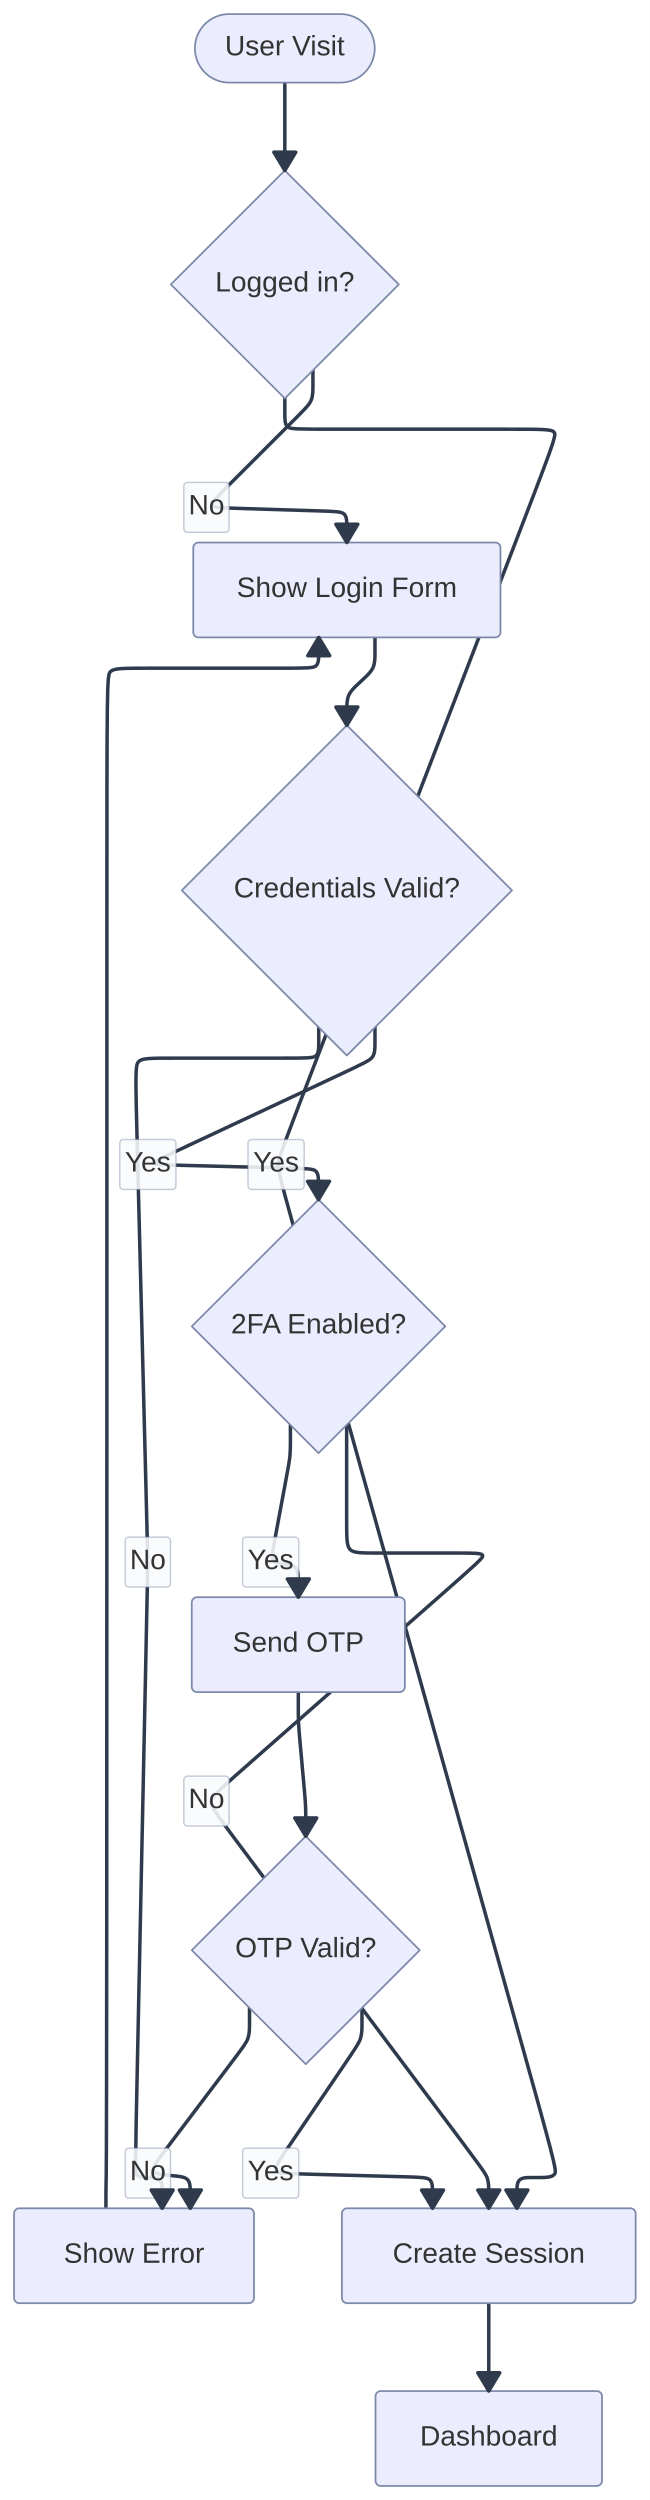
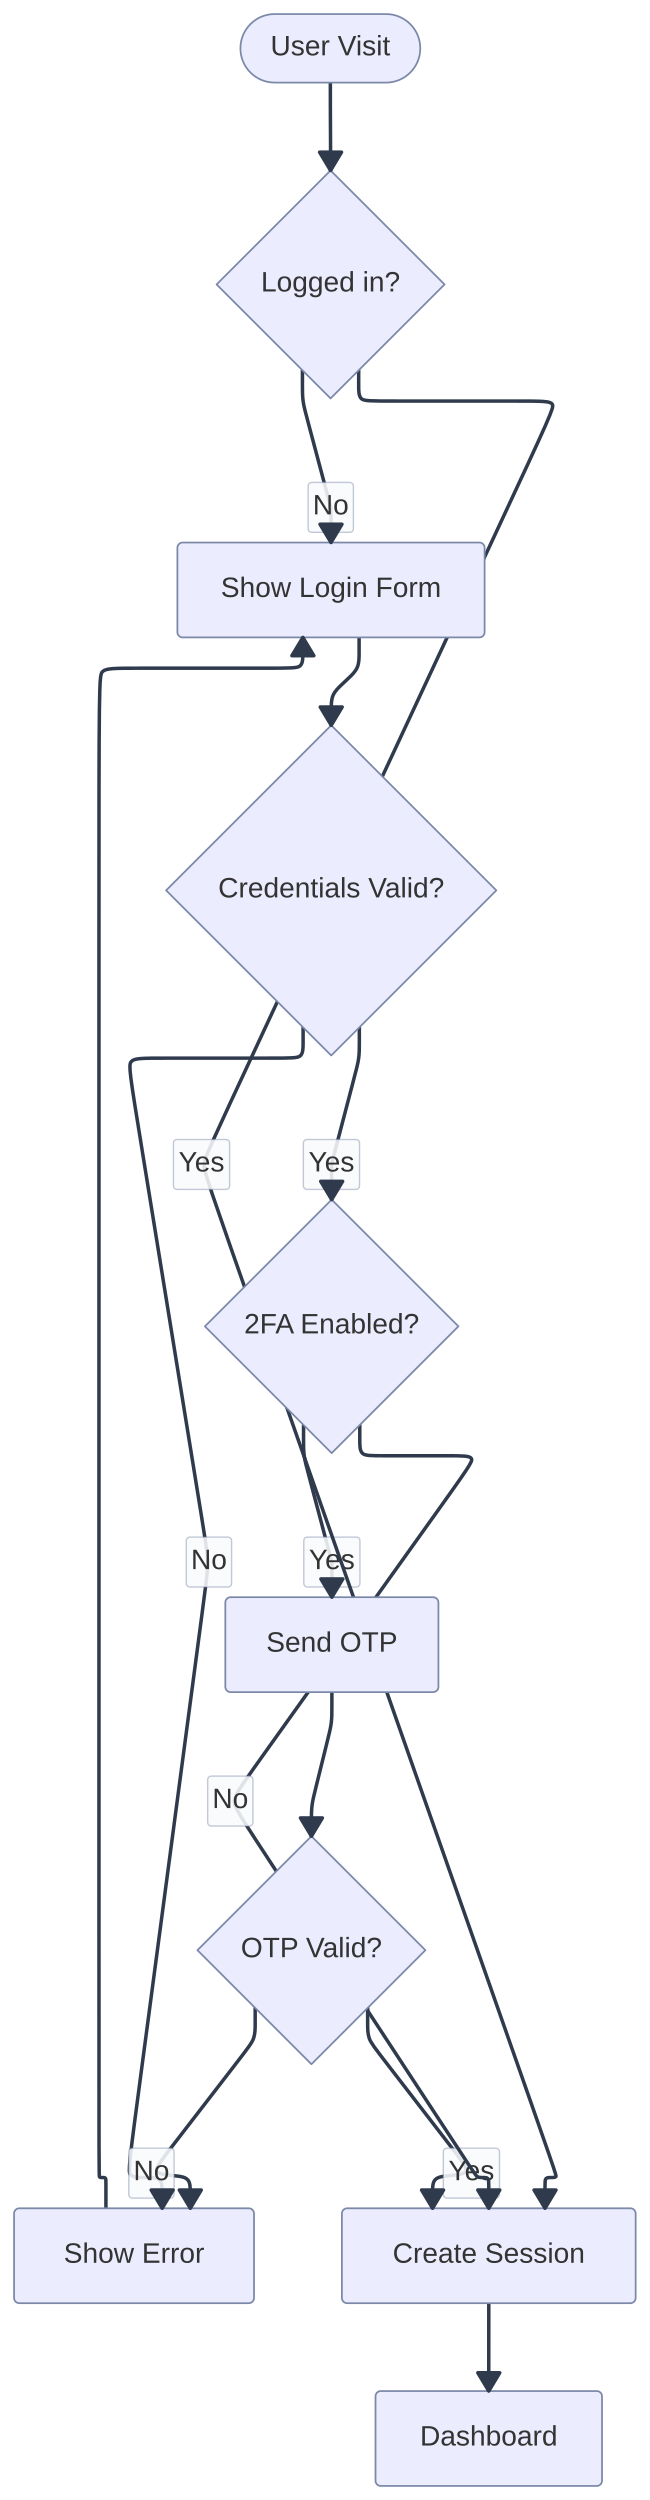
<svg xmlns="http://www.w3.org/2000/svg" width="369.722" height="1422.616" viewBox="0 0 369.722 1422.616">
  <rect x="0" y="0" width="369.722" height="1422.616" fill="#FFFFFF" />
  <defs>
    <marker id="arrow-0" viewBox="0 0 10 10" refX="5" refY="5" markerUnits="userSpaceOnUse" markerWidth="8" markerHeight="8" orient="auto">
      <path d="M 0 0 L 10 5 L 0 10 z" fill="#2F3B4D" stroke="#2F3B4D" stroke-width="1" stroke-dasharray="1,0" />
    </marker>
    <marker id="arrow-start-0" viewBox="0 0 10 10" refX="4.5" refY="5" markerUnits="userSpaceOnUse" markerWidth="8" markerHeight="8" orient="auto">
      <path d="M 0 5 L 10 10 L 10 0 z" fill="#2F3B4D" stroke="#2F3B4D" stroke-width="1" stroke-dasharray="1,0" />
    </marker>
  </defs>
-   <path d="M 162.074,47.000 L 162.074,97.000" fill="none" stroke="#2F3B4D" stroke-width="2" stroke-linecap="round" stroke-linejoin="round" />
-   <path d="M 178.074,210.723L 178.074,212.182C178.074,213.640,178.074,216.557,178.074,219.473C178.074,222.390,178.074,225.307,177.042,227.795C176.010,230.284,173.946,232.345,165.265,241.015C156.584,249.685,141.286,264.964,132.222,274.017C123.158,283.070,120.327,285.897,120.911,287.372C121.495,288.848,125.493,288.973,137.349,289.345C149.205,289.716,168.919,290.333,180.234,290.687C191.548,291.041,194.464,291.132,195.921,292.636C197.379,294.140,197.379,297.057,197.379,299.973C197.379,302.890,197.379,305.807,197.379,307.265L 197.379,308.723" fill="none" stroke="#2F3B4D" stroke-width="2" stroke-linecap="round" stroke-linejoin="round" />
-   <rect x="104.61" y="274.52" width="25.77" height="28.40" rx="2" ry="2" fill="rgba(248,250,252, 0.92)" fill-opacity="0.95" stroke="#7B88A8" stroke-opacity="0.45" stroke-width="0.8" />
-   <text x="117.50" y="292.72" text-anchor="middle" font-family="'trebuchet ms', verdana, arial, sans-serif" font-size="16" fill="#333333">
-     <tspan x="117.50" dy="0.00">No</tspan>
+   <path d="M 187.990,47.000L 187.990,48.138C187.990,49.275,187.990,51.550,187.990,53.825C187.990,56.100,187.990,58.375,187.995,60.650C188.001,62.925,188.012,65.200,188.025,67.846C188.038,70.492,188.052,73.508,188.065,76.154C188.078,78.800,188.089,81.075,188.094,83.350C188.100,85.625,188.100,87.900,188.100,90.175C188.100,92.450,188.100,94.725,188.100,95.862L 188.100,97.000" fill="none" stroke="#2F3B4D" stroke-width="2" stroke-linecap="round" stroke-linejoin="round" />
+   <path d="M 172.100,210.723L 172.100,212.182C172.100,213.640,172.100,216.557,172.100,219.473C172.100,222.390,172.100,225.307,172.475,228.174C172.851,231.042,173.602,233.860,176.235,243.742C178.868,253.623,183.384,270.569,185.695,279.243C188.007,287.917,188.114,288.320,188.178,288.730C188.243,289.140,188.264,289.557,188.275,289.765C188.286,289.973,188.286,289.973,188.297,290.182C188.307,290.390,188.329,290.807,188.340,291.224C188.350,291.640,188.350,292.058,188.350,294.974C188.350,297.891,188.350,303.307,188.350,306.015L 188.350,308.723" fill="none" stroke="#2F3B4D" stroke-width="2" stroke-linecap="round" stroke-linejoin="round" />
+   <rect x="175.34" y="274.52" width="25.77" height="28.40" rx="2" ry="2" fill="rgba(248,250,252, 0.92)" fill-opacity="0.95" stroke="#7B88A8" stroke-opacity="0.45" stroke-width="0.8" />
+   <text x="188.22" y="292.72" text-anchor="middle" font-family="'trebuchet ms', verdana, arial, sans-serif" font-size="16" fill="#333333">
+     <tspan x="188.22" dy="0.00">No</tspan>
  </text>
-   <path d="M 213.379,362.723L 213.379,364.182C213.379,365.640,213.379,368.557,213.379,371.473C213.379,374.390,213.379,377.307,212.315,379.762C211.251,382.218,209.123,384.213,207.521,385.715C205.918,387.218,204.840,388.228,203.237,389.731C201.635,391.234,199.507,393.228,198.443,395.684C197.379,398.140,197.379,401.057,197.379,403.973C197.379,406.890,197.379,409.807,197.379,411.265L 197.379,412.723" fill="none" stroke="#2F3B4D" stroke-width="2" stroke-linecap="round" stroke-linejoin="round" />
-   <path d="M 181.379,584.625L 181.379,586.083C181.379,587.542,181.379,590.458,181.379,593.375C181.379,596.292,181.379,599.208,179.921,600.667C178.462,602.125,175.546,602.125,160.120,602.125C144.695,602.125,116.761,602.125,100.794,602.125C84.827,602.125,80.827,602.125,78.878,604.124C76.929,606.124,77.031,610.122,78.199,655.918C79.366,701.713,81.599,789.305,82.767,835.100C83.934,880.896,84.036,884.894,84.045,888.893C84.055,892.892,83.971,896.891,82.779,953.975C81.588,1011.058,79.288,1121.226,78.111,1177.597C76.935,1233.968,76.881,1236.542,78.141,1237.829C79.402,1239.116,81.977,1239.116,83.264,1239.116C84.551,1239.116,84.551,1239.116,85.839,1239.116C87.126,1239.116,89.701,1239.116,90.988,1240.404C92.275,1241.691,92.275,1244.266,92.275,1247.182C92.275,1250.099,92.275,1253.358,92.275,1254.987L 92.275,1256.616" fill="none" stroke="#2F3B4D" stroke-width="2" stroke-linecap="round" stroke-linejoin="round" />
-   <rect x="71.25" y="874.69" width="25.77" height="28.40" rx="2" ry="2" fill="rgba(248,250,252, 0.92)" fill-opacity="0.95" stroke="#7B88A8" stroke-opacity="0.45" stroke-width="0.8" />
-   <text x="84.14" y="892.89" text-anchor="middle" font-family="'trebuchet ms', verdana, arial, sans-serif" font-size="16" fill="#333333">
-     <tspan x="84.14" dy="0.00">No</tspan>
+   <path d="M 204.350,362.723L 204.350,364.182C204.350,365.640,204.350,368.557,204.350,371.473C204.350,374.390,204.350,377.307,203.291,379.767C202.231,382.227,200.111,384.230,198.526,385.729C196.941,387.227,195.891,388.220,194.306,389.718C192.721,391.216,190.601,393.220,189.541,395.680C188.482,398.140,188.482,401.057,188.482,403.973C188.482,406.890,188.482,409.807,188.482,411.265L 188.482,412.723" fill="none" stroke="#2F3B4D" stroke-width="2" stroke-linecap="round" stroke-linejoin="round" />
+   <path d="M 172.482,584.625L 172.482,586.083C172.482,587.542,172.482,590.458,172.482,593.375C172.482,596.292,172.482,599.208,171.023,600.667C169.565,602.125,166.648,602.125,151.964,602.125C137.281,602.125,110.830,602.125,95.604,602.125C80.379,602.125,76.379,602.125,74.699,604.099C73.019,606.073,73.659,610.022,81.092,655.842C88.524,701.663,102.749,789.355,110.181,835.176C117.614,880.996,118.254,884.945,118.311,888.901C118.368,892.858,117.841,896.823,110.307,953.550C102.772,1010.277,88.230,1119.766,80.741,1176.154C73.252,1232.542,72.815,1235.829,74.255,1237.473C75.695,1239.116,79.011,1239.116,80.869,1239.116C82.726,1239.116,83.126,1239.116,84.784,1239.116C86.442,1239.116,89.359,1239.116,90.817,1240.575C92.275,1242.033,92.275,1244.950,92.275,1247.866C92.275,1250.783,92.275,1253.700,92.275,1255.158L 92.275,1256.616" fill="none" stroke="#2F3B4D" stroke-width="2" stroke-linecap="round" stroke-linejoin="round" />
+   <rect x="106.01" y="874.69" width="25.77" height="28.40" rx="2" ry="2" fill="rgba(248,250,252, 0.92)" fill-opacity="0.95" stroke="#7B88A8" stroke-opacity="0.45" stroke-width="0.8" />
+   <text x="118.89" y="892.89" text-anchor="middle" font-family="'trebuchet ms', verdana, arial, sans-serif" font-size="16" fill="#333333">
+     <tspan x="118.89" dy="0.00">No</tspan>
  </text>
-   <path d="M 60.275,1256.616L 60.275,1253.700C60.275,1250.783,60.275,1244.950,60.367,1242.033C60.459,1239.116,60.643,1239.116,60.735,1097.967C60.827,956.819,60.827,674.521,60.827,531.372C60.827,388.223,60.827,384.223,62.827,382.223C64.827,380.223,68.827,380.223,87.461,380.223C106.094,380.223,139.362,380.223,157.454,380.223C175.546,380.223,178.462,380.223,179.921,378.765C181.379,377.307,181.379,374.390,181.379,371.473C181.379,368.557,181.379,365.640,181.379,364.182L 181.379,362.723" fill="none" stroke="#2F3B4D" stroke-width="2" stroke-linecap="round" stroke-linejoin="round" />
-   <path d="M 213.379,584.625L 213.379,586.083C213.379,587.542,213.379,590.458,213.379,593.375C213.379,596.292,213.379,599.208,212.058,601.285C210.737,603.362,208.096,604.598,188.366,613.834C168.637,623.069,131.819,640.303,111.599,649.768C91.379,659.233,87.756,660.929,87.944,661.829C88.132,662.728,92.130,662.831,106.860,663.210C121.589,663.589,147.050,664.245,161.238,664.610C175.426,664.975,178.341,665.050,179.799,666.546C181.257,668.042,181.257,670.958,181.257,673.875C181.257,676.792,181.257,679.708,181.257,681.167L 181.257,682.625" fill="none" stroke="#2F3B4D" stroke-width="2" stroke-linecap="round" stroke-linejoin="round" />
-   <rect x="68.15" y="648.43" width="31.97" height="28.40" rx="2" ry="2" fill="rgba(248,250,252, 0.92)" fill-opacity="0.95" stroke="#7B88A8" stroke-opacity="0.45" stroke-width="0.8" />
-   <text x="84.13" y="666.63" text-anchor="middle" font-family="'trebuchet ms', verdana, arial, sans-serif" font-size="16" fill="#333333">
-     <tspan x="84.13" dy="0.00">Yes</tspan>
+   <path d="M 60.275,1256.616L 60.275,1254.030C60.275,1251.443,60.275,1246.270,60.275,1243.354C60.275,1240.437,60.275,1239.777,59.945,1239.446C59.615,1239.116,58.955,1239.116,58.624,1239.116C58.294,1239.116,58.294,1239.116,57.964,1239.116C57.634,1239.116,56.973,1239.116,56.643,1238.786C56.313,1238.456,56.313,1237.795,56.313,1096.647C56.313,955.498,56.313,673.861,56.313,531.042C56.313,388.223,56.313,384.223,58.313,382.223C60.313,380.223,64.313,380.223,82.194,380.223C100.075,380.223,131.838,380.223,149.178,380.223C166.517,380.223,169.434,380.223,170.892,378.765C172.350,377.307,172.350,374.390,172.350,371.473C172.350,368.557,172.350,365.640,172.350,364.182L 172.350,362.723" fill="none" stroke="#2F3B4D" stroke-width="2" stroke-linecap="round" stroke-linejoin="round" />
+   <path d="M 204.482,584.625L 204.482,586.083C204.482,587.542,204.482,590.458,204.482,593.375C204.482,596.292,204.482,599.208,204.112,602.077C203.742,604.946,203.001,607.768,200.409,617.649C197.817,627.531,193.372,644.473,191.097,653.145C188.822,661.818,188.716,662.222,188.673,662.632C188.630,663.042,188.650,663.458,188.660,663.667C188.670,663.875,188.670,663.875,188.680,664.083C188.690,664.292,188.710,664.708,188.720,665.125C188.730,665.542,188.730,665.959,188.730,668.876C188.730,671.793,188.730,677.209,188.730,679.917L 188.730,682.625" fill="none" stroke="#2F3B4D" stroke-width="2" stroke-linecap="round" stroke-linejoin="round" />
+   <rect x="172.63" y="648.43" width="31.97" height="28.40" rx="2" ry="2" fill="rgba(248,250,252, 0.92)" fill-opacity="0.95" stroke="#7B88A8" stroke-opacity="0.45" stroke-width="0.8" />
+   <text x="188.61" y="666.63" text-anchor="middle" font-family="'trebuchet ms', verdana, arial, sans-serif" font-size="16" fill="#333333">
+     <tspan x="188.61" dy="0.00">Yes</tspan>
  </text>
-   <path d="M 165.257,810.893L 165.257,812.351C165.257,813.810,165.257,816.726,165.257,819.643C165.257,822.560,165.257,825.476,164.990,828.368C164.724,831.260,164.190,834.128,162.558,842.905C160.926,851.681,158.194,866.367,156.585,875.017C154.977,883.667,154.491,886.280,155.560,887.795C156.630,889.310,159.255,889.726,160.567,889.935C161.880,890.143,161.880,890.143,163.192,890.351C164.505,890.560,167.130,890.976,168.443,892.514C169.755,894.051,169.755,896.709,169.755,899.625C169.755,902.542,169.755,905.718,169.755,907.305L 169.755,908.893" fill="none" stroke="#2F3B4D" stroke-width="2" stroke-linecap="round" stroke-linejoin="round" />
-   <rect x="138.02" y="874.69" width="31.97" height="28.40" rx="2" ry="2" fill="rgba(248,250,252, 0.92)" fill-opacity="0.95" stroke="#7B88A8" stroke-opacity="0.45" stroke-width="0.8" />
-   <text x="154.00" y="892.89" text-anchor="middle" font-family="'trebuchet ms', verdana, arial, sans-serif" font-size="16" fill="#333333">
-     <tspan x="154.00" dy="0.00">Yes</tspan>
+   <path d="M 172.730,810.893L 172.730,812.351C172.730,813.810,172.730,816.726,172.730,819.643C172.730,822.560,172.730,825.476,173.105,828.344C173.480,831.211,174.231,834.030,176.862,843.912C179.493,853.794,184.005,870.739,186.315,879.414C188.624,888.088,188.732,888.490,188.786,888.900C188.841,889.310,188.843,889.726,188.845,889.935C188.846,890.143,188.846,890.143,188.847,890.351C188.848,890.560,188.850,890.976,188.851,891.393C188.853,891.810,188.853,892.226,188.853,895.143C188.853,898.060,188.853,903.476,188.853,906.185L 188.853,908.893" fill="none" stroke="#2F3B4D" stroke-width="2" stroke-linecap="round" stroke-linejoin="round" />
+   <rect x="172.86" y="874.69" width="31.97" height="28.40" rx="2" ry="2" fill="rgba(248,250,252, 0.92)" fill-opacity="0.95" stroke="#7B88A8" stroke-opacity="0.45" stroke-width="0.8" />
+   <text x="188.84" y="892.89" text-anchor="middle" font-family="'trebuchet ms', verdana, arial, sans-serif" font-size="16" fill="#333333">
+     <tspan x="188.84" dy="0.00">Yes</tspan>
  </text>
-   <path d="M 169.755,962.893L 169.755,964.351C169.755,965.810,169.755,968.726,169.755,971.643C169.755,974.560,169.755,977.476,169.886,980.387C170.016,983.298,170.278,986.203,170.852,992.584C171.426,998.965,172.313,1008.821,172.888,1015.202C173.462,1021.583,173.723,1024.488,173.854,1027.399C173.985,1030.310,173.985,1033.226,173.985,1036.143C173.985,1039.060,173.985,1041.976,173.985,1043.435L 173.985,1044.893" fill="none" stroke="#2F3B4D" stroke-width="2" stroke-linecap="round" stroke-linejoin="round" />
-   <path d="M 141.985,1142.616L 141.985,1144.075C141.985,1145.533,141.985,1148.450,141.985,1151.366C141.985,1154.283,141.985,1157.200,141.105,1159.821C140.226,1162.443,138.467,1164.769,130.033,1175.924C121.598,1187.079,106.489,1207.061,97.729,1218.648C88.968,1230.235,86.556,1233.426,87.339,1235.227C88.122,1237.028,92.100,1237.441,94.672,1237.707C97.243,1237.973,98.408,1238.094,100.440,1238.305C102.473,1238.515,105.374,1238.816,106.825,1240.424C108.275,1242.033,108.275,1244.950,108.275,1247.866C108.275,1250.783,108.275,1253.700,108.275,1255.158L 108.275,1256.616" fill="none" stroke="#2F3B4D" stroke-width="2" stroke-linecap="round" stroke-linejoin="round" />
-   <rect x="71.26" y="1222.42" width="25.77" height="28.40" rx="2" ry="2" fill="rgba(248,250,252, 0.92)" fill-opacity="0.95" stroke="#7B88A8" stroke-opacity="0.45" stroke-width="0.8" />
-   <text x="84.14" y="1240.62" text-anchor="middle" font-family="'trebuchet ms', verdana, arial, sans-serif" font-size="16" fill="#333333">
-     <tspan x="84.14" dy="0.00">No</tspan>
+   <path d="M 188.853,962.893L 188.853,964.351C188.853,965.810,188.853,968.726,188.853,971.643C188.853,974.560,188.853,977.476,188.502,980.350C188.151,983.224,187.450,986.055,185.860,992.473C184.270,998.891,181.792,1008.895,180.202,1015.313C178.612,1021.731,177.911,1024.562,177.560,1027.436C177.210,1030.310,177.210,1033.226,177.210,1036.143C177.210,1039.060,177.210,1041.976,177.210,1043.435L 177.210,1044.893" fill="none" stroke="#2F3B4D" stroke-width="2" stroke-linecap="round" stroke-linejoin="round" />
+   <path d="M 145.210,1142.616L 145.210,1144.075C145.210,1145.533,145.210,1148.450,145.210,1151.366C145.210,1154.283,145.210,1157.200,144.319,1159.812C143.428,1162.425,141.646,1164.734,132.939,1176.017C124.233,1187.300,108.601,1207.556,99.654,1219.152C90.706,1230.747,88.441,1233.682,89.151,1235.357C89.860,1237.033,93.543,1237.450,95.777,1237.702C98.011,1237.955,98.796,1238.044,100.637,1238.252C102.479,1238.460,105.377,1238.788,106.826,1240.411C108.275,1242.033,108.275,1244.950,108.275,1247.866C108.275,1250.783,108.275,1253.700,108.275,1255.158L 108.275,1256.616" fill="none" stroke="#2F3B4D" stroke-width="2" stroke-linecap="round" stroke-linejoin="round" />
+   <rect x="73.29" y="1222.42" width="25.77" height="28.40" rx="2" ry="2" fill="rgba(248,250,252, 0.92)" fill-opacity="0.95" stroke="#7B88A8" stroke-opacity="0.45" stroke-width="0.8" />
+   <text x="86.18" y="1240.62" text-anchor="middle" font-family="'trebuchet ms', verdana, arial, sans-serif" font-size="16" fill="#333333">
+     <tspan x="86.18" dy="0.00">No</tspan>
  </text>
-   <path d="M 205.985,1142.616L 205.985,1144.075C205.985,1145.533,205.985,1148.450,205.985,1151.366C205.985,1154.283,205.985,1157.200,205.165,1159.864C204.346,1162.529,202.706,1164.941,195.168,1176.037C187.629,1187.133,174.191,1206.911,166.348,1218.455C158.506,1229.999,156.258,1233.308,157.133,1235.016C158.008,1236.725,162.007,1236.833,175.903,1237.210C189.800,1237.588,213.595,1238.233,226.950,1238.596C240.305,1238.958,243.221,1239.037,244.679,1240.535C246.136,1242.033,246.136,1244.950,246.136,1247.866C246.136,1250.783,246.136,1253.700,246.136,1255.158L 246.136,1256.616" fill="none" stroke="#2F3B4D" stroke-width="2" stroke-linecap="round" stroke-linejoin="round" />
-   <rect x="138.03" y="1222.42" width="31.97" height="28.40" rx="2" ry="2" fill="rgba(248,250,252, 0.92)" fill-opacity="0.95" stroke="#7B88A8" stroke-opacity="0.45" stroke-width="0.8" />
-   <text x="154.01" y="1240.62" text-anchor="middle" font-family="'trebuchet ms', verdana, arial, sans-serif" font-size="16" fill="#333333">
-     <tspan x="154.01" dy="0.00">Yes</tspan>
+   <path d="M 209.210,1142.616L 209.210,1144.075C209.210,1145.533,209.210,1148.450,209.210,1151.366C209.210,1154.283,209.210,1157.200,210.101,1159.812C210.991,1162.425,212.773,1164.734,221.479,1176.017C230.185,1187.299,245.815,1207.555,254.762,1219.151C263.709,1230.746,265.974,1233.681,265.264,1235.357C264.555,1237.033,260.871,1237.450,258.637,1237.702C256.402,1237.955,255.616,1238.044,253.775,1238.252C251.933,1238.461,249.035,1238.788,247.585,1240.411C246.136,1242.033,246.136,1244.950,246.136,1247.866C246.136,1250.783,246.136,1253.700,246.136,1255.158L 246.136,1256.616" fill="none" stroke="#2F3B4D" stroke-width="2" stroke-linecap="round" stroke-linejoin="round" />
+   <rect x="252.26" y="1222.42" width="31.97" height="28.40" rx="2" ry="2" fill="rgba(248,250,252, 0.92)" fill-opacity="0.95" stroke="#7B88A8" stroke-opacity="0.45" stroke-width="0.8" />
+   <text x="268.24" y="1240.62" text-anchor="middle" font-family="'trebuchet ms', verdana, arial, sans-serif" font-size="16" fill="#333333">
+     <tspan x="268.24" dy="0.00">Yes</tspan>
  </text>
-   <path d="M 197.257,810.893L 197.257,821.037C197.257,831.180,197.257,851.467,197.257,863.611C197.257,875.755,197.257,879.755,199.257,881.755C201.257,883.755,205.257,883.755,216.737,883.755C228.217,883.755,247.177,883.755,258.656,883.755C270.136,883.755,274.136,883.755,274.634,885.075C275.131,886.395,272.126,889.035,246.856,911.238C221.585,933.441,174.048,975.207,148.778,997.410C123.507,1019.613,120.502,1022.253,120.199,1025.173C119.897,1028.093,122.297,1031.293,148.195,1065.830C174.093,1100.368,223.490,1166.242,249.063,1200.345C274.637,1234.449,276.387,1236.783,277.261,1239.408C278.136,1242.033,278.136,1244.950,278.136,1247.866C278.136,1250.783,278.136,1253.700,278.136,1255.158L 278.136,1256.616" fill="none" stroke="#2F3B4D" stroke-width="2" stroke-linecap="round" stroke-linejoin="round" />
-   <rect x="104.61" y="1010.69" width="25.77" height="28.40" rx="2" ry="2" fill="rgba(248,250,252, 0.92)" fill-opacity="0.95" stroke="#7B88A8" stroke-opacity="0.45" stroke-width="0.8" />
-   <text x="117.50" y="1028.89" text-anchor="middle" font-family="'trebuchet ms', verdana, arial, sans-serif" font-size="16" fill="#333333">
-     <tspan x="117.50" dy="0.00">No</tspan>
+   <path d="M 204.730,810.893L 204.730,812.351C204.730,813.810,204.730,816.726,204.730,819.643C204.730,822.560,204.730,825.476,206.188,826.935C207.646,828.393,210.563,828.393,219.680,828.393C228.798,828.393,244.115,828.393,253.774,828.393C263.433,828.393,267.433,828.393,268.271,830.020C269.108,831.648,266.783,834.903,244.550,866.025C222.317,897.148,180.177,956.138,157.944,987.261C135.712,1018.383,133.387,1021.638,133.320,1024.938C133.254,1028.239,135.446,1031.584,158.535,1066.821C181.624,1102.058,225.610,1169.185,247.909,1203.216C270.208,1237.247,270.821,1238.182,271.686,1238.649C272.550,1239.116,273.668,1239.116,274.226,1239.116C274.785,1239.116,274.785,1239.116,275.343,1239.116C275.902,1239.116,277.019,1239.116,277.578,1239.675C278.136,1240.233,278.136,1241.351,278.136,1244.267C278.136,1247.184,278.136,1251.900,278.136,1254.258L 278.136,1256.616" fill="none" stroke="#2F3B4D" stroke-width="2" stroke-linecap="round" stroke-linejoin="round" />
+   <rect x="118.18" y="1010.69" width="25.77" height="28.40" rx="2" ry="2" fill="rgba(248,250,252, 0.92)" fill-opacity="0.95" stroke="#7B88A8" stroke-opacity="0.45" stroke-width="0.8" />
+   <text x="131.06" y="1028.89" text-anchor="middle" font-family="'trebuchet ms', verdana, arial, sans-serif" font-size="16" fill="#333333">
+     <tspan x="131.06" dy="0.00">No</tspan>
  </text>
-   <path d="M 162.074,226.723L 162.074,228.182C162.074,229.640,162.074,232.557,162.074,235.473C162.074,238.390,162.074,241.307,163.532,242.765C164.990,244.223,167.907,244.223,191.912,244.223C215.917,244.223,261.011,244.223,285.558,244.223C310.105,244.223,314.105,244.223,315.387,246.090C316.668,247.956,315.232,251.689,289.116,319.557C263.000,387.424,212.204,519.425,186.088,587.292C159.971,655.159,158.535,658.892,158.355,662.685C158.174,666.478,159.250,670.330,185.547,764.488C211.845,858.646,263.363,1043.110,289.659,1137.266C315.956,1231.421,317.030,1235.269,315.570,1237.193C314.110,1239.116,310.115,1239.116,307.579,1239.116C305.043,1239.116,303.964,1239.116,301.967,1239.116C299.970,1239.116,297.053,1239.116,295.595,1240.575C294.136,1242.033,294.136,1244.950,294.136,1247.866C294.136,1250.783,294.136,1253.700,294.136,1255.158L 294.136,1256.616" fill="none" stroke="#2F3B4D" stroke-width="2" stroke-linecap="round" stroke-linejoin="round" />
-   <rect x="141.12" y="648.43" width="31.97" height="28.40" rx="2" ry="2" fill="rgba(248,250,252, 0.92)" fill-opacity="0.95" stroke="#7B88A8" stroke-opacity="0.45" stroke-width="0.8" />
-   <text x="157.10" y="666.63" text-anchor="middle" font-family="'trebuchet ms', verdana, arial, sans-serif" font-size="16" fill="#333333">
-     <tspan x="157.10" dy="0.00">Yes</tspan>
+   <path d="M 204.100,210.723L 204.100,212.182C204.100,213.640,204.100,216.557,204.100,219.473C204.100,222.390,204.100,225.307,205.558,226.765C207.016,228.223,209.933,228.223,226.769,228.223C243.606,228.223,274.362,228.223,291.740,228.223C309.118,228.223,313.118,228.223,314.273,230.036C315.428,231.849,313.739,235.474,280.843,306.062C247.947,376.649,183.844,514.199,150.948,584.786C118.052,655.374,116.362,658.999,116.180,662.699C115.998,666.399,117.323,670.173,150.871,765.706C184.420,861.239,250.190,1048.531,283.269,1142.726C316.347,1236.920,316.732,1238.018,316.343,1238.567C315.954,1239.116,314.791,1239.116,314.209,1239.116C313.627,1239.116,313.627,1239.116,313.045,1239.116C312.464,1239.116,311.300,1239.116,310.718,1239.698C310.136,1240.280,310.136,1241.443,310.136,1244.360C310.136,1247.277,310.136,1251.946,310.136,1254.281L 310.136,1256.616" fill="none" stroke="#2F3B4D" stroke-width="2" stroke-linecap="round" stroke-linejoin="round" />
+   <rect x="98.69" y="648.43" width="31.97" height="28.40" rx="2" ry="2" fill="rgba(248,250,252, 0.92)" fill-opacity="0.95" stroke="#7B88A8" stroke-opacity="0.45" stroke-width="0.8" />
+   <text x="114.67" y="666.63" text-anchor="middle" font-family="'trebuchet ms', verdana, arial, sans-serif" font-size="16" fill="#333333">
+     <tspan x="114.67" dy="0.00">Yes</tspan>
  </text>
-   <path d="M 278.136,1310.616L 278.136,1312.283C278.136,1313.950,278.136,1317.283,278.136,1320.200C278.136,1323.116,278.136,1325.616,278.136,1328.116C278.135,1330.616,278.134,1333.116,278.134,1334.366C278.133,1335.616,278.133,1335.616,278.133,1336.866C278.132,1338.116,278.131,1340.616,278.131,1343.116C278.130,1345.616,278.130,1348.116,278.130,1351.033C278.130,1353.950,278.130,1357.283,278.130,1358.950L 278.130,1360.616" fill="none" stroke="#2F3B4D" stroke-width="2" stroke-linecap="round" stroke-linejoin="round" />
-   <rect x="110.90" y="8.00" width="102.35" height="39.00" rx="19.50" ry="19.50" fill="#ECECFF" stroke="#7B88A8" stroke-width="1" stroke-linejoin="round" stroke-linecap="round" />
-   <text x="162.07" y="31.50" text-anchor="middle" font-family="'trebuchet ms', verdana, arial, sans-serif" font-size="16" fill="#333333">
-     <tspan x="162.07" dy="0.00">User Visit</tspan>
+   <path d="M 278.136,1310.616L 278.136,1312.283C278.136,1313.950,278.136,1317.283,278.136,1320.200C278.136,1323.116,278.136,1325.616,278.135,1328.116C278.135,1330.616,278.133,1333.116,278.132,1334.366C278.131,1335.616,278.131,1335.616,278.130,1336.866C278.129,1338.116,278.128,1340.616,278.127,1343.116C278.126,1345.616,278.126,1348.116,278.126,1351.033C278.126,1353.950,278.126,1357.283,278.126,1358.950L 278.126,1360.616" fill="none" stroke="#2F3B4D" stroke-width="2" stroke-linecap="round" stroke-linejoin="round" />
+   <rect x="136.81" y="8.00" width="102.35" height="39.00" rx="19.50" ry="19.50" fill="#ECECFF" stroke="#7B88A8" stroke-width="1" stroke-linejoin="round" stroke-linecap="round" />
+   <text x="187.99" y="31.50" text-anchor="middle" font-family="'trebuchet ms', verdana, arial, sans-serif" font-size="16" fill="#333333">
+     <tspan x="187.99" dy="0.00">User Visit</tspan>
  </text>
-   <polygon points="162.07,97.00 226.94,161.86 162.07,226.72 97.21,161.86" fill="#ECECFF" stroke="#7B88A8" stroke-width="1" stroke-linejoin="round" stroke-linecap="round" />
-   <text x="162.07" y="165.86" text-anchor="middle" font-family="'trebuchet ms', verdana, arial, sans-serif" font-size="16" fill="#333333">
-     <tspan x="162.07" dy="0.00">Logged in?</tspan>
+   <polygon points="188.10,97.00 252.96,161.86 188.10,226.72 123.24,161.86" fill="#ECECFF" stroke="#7B88A8" stroke-width="1" stroke-linejoin="round" stroke-linecap="round" />
+   <text x="188.10" y="165.86" text-anchor="middle" font-family="'trebuchet ms', verdana, arial, sans-serif" font-size="16" fill="#333333">
+     <tspan x="188.10" dy="0.00">Logged in?</tspan>
  </text>
-   <rect x="109.97" y="308.72" width="174.83" height="54.00" rx="3" ry="3" fill="#ECECFF" stroke="#7B88A8" stroke-width="1" stroke-linejoin="round" stroke-linecap="round" />
-   <text x="197.38" y="339.72" text-anchor="middle" font-family="'trebuchet ms', verdana, arial, sans-serif" font-size="16" fill="#333333">
-     <tspan x="197.38" dy="0.00">Show Login Form</tspan>
+   <rect x="100.94" y="308.72" width="174.83" height="54.00" rx="3" ry="3" fill="#ECECFF" stroke="#7B88A8" stroke-width="1" stroke-linejoin="round" stroke-linecap="round" />
+   <text x="188.35" y="339.72" text-anchor="middle" font-family="'trebuchet ms', verdana, arial, sans-serif" font-size="16" fill="#333333">
+     <tspan x="188.35" dy="0.00">Show Login Form</tspan>
  </text>
-   <polygon points="197.38,412.72 291.33,506.67 197.38,600.63 103.43,506.67" fill="#ECECFF" stroke="#7B88A8" stroke-width="1" stroke-linejoin="round" stroke-linecap="round" />
-   <text x="197.38" y="510.67" text-anchor="middle" font-family="'trebuchet ms', verdana, arial, sans-serif" font-size="16" fill="#333333">
-     <tspan x="197.38" dy="0.00">Credentials Valid?</tspan>
+   <polygon points="188.48,412.72 282.43,506.67 188.48,600.63 94.53,506.67" fill="#ECECFF" stroke="#7B88A8" stroke-width="1" stroke-linejoin="round" stroke-linecap="round" />
+   <text x="188.48" y="510.67" text-anchor="middle" font-family="'trebuchet ms', verdana, arial, sans-serif" font-size="16" fill="#333333">
+     <tspan x="188.48" dy="0.00">Credentials Valid?</tspan>
  </text>
  <rect x="8.00" y="1256.62" width="136.55" height="54.00" rx="3" ry="3" fill="#ECECFF" stroke="#7B88A8" stroke-width="1" stroke-linejoin="round" stroke-linecap="round" />
  <text x="76.28" y="1287.62" text-anchor="middle" font-family="'trebuchet ms', verdana, arial, sans-serif" font-size="16" fill="#333333">
    <tspan x="76.28" dy="0.00">Show Error</tspan>
  </text>
-   <polygon points="181.26,682.63 253.39,754.76 181.26,826.89 109.12,754.76" fill="#ECECFF" stroke="#7B88A8" stroke-width="1" stroke-linejoin="round" stroke-linecap="round" />
-   <text x="181.26" y="758.76" text-anchor="middle" font-family="'trebuchet ms', verdana, arial, sans-serif" font-size="16" fill="#333333">
-     <tspan x="181.26" dy="0.00">2FA Enabled?</tspan>
+   <polygon points="188.73,682.63 260.86,754.76 188.73,826.89 116.60,754.76" fill="#ECECFF" stroke="#7B88A8" stroke-width="1" stroke-linejoin="round" stroke-linecap="round" />
+   <text x="188.73" y="758.76" text-anchor="middle" font-family="'trebuchet ms', verdana, arial, sans-serif" font-size="16" fill="#333333">
+     <tspan x="188.73" dy="0.00">2FA Enabled?</tspan>
  </text>
-   <rect x="109.12" y="908.89" width="121.26" height="54.00" rx="3" ry="3" fill="#ECECFF" stroke="#7B88A8" stroke-width="1" stroke-linejoin="round" stroke-linecap="round" />
-   <text x="169.76" y="939.89" text-anchor="middle" font-family="'trebuchet ms', verdana, arial, sans-serif" font-size="16" fill="#333333">
-     <tspan x="169.76" dy="0.00">Send OTP</tspan>
+   <rect x="128.22" y="908.89" width="121.26" height="54.00" rx="3" ry="3" fill="#ECECFF" stroke="#7B88A8" stroke-width="1" stroke-linejoin="round" stroke-linecap="round" />
+   <text x="188.85" y="939.89" text-anchor="middle" font-family="'trebuchet ms', verdana, arial, sans-serif" font-size="16" fill="#333333">
+     <tspan x="188.85" dy="0.00">Send OTP</tspan>
  </text>
-   <polygon points="173.98,1044.89 238.85,1109.75 173.98,1174.62 109.12,1109.75" fill="#ECECFF" stroke="#7B88A8" stroke-width="1" stroke-linejoin="round" stroke-linecap="round" />
-   <text x="173.98" y="1113.75" text-anchor="middle" font-family="'trebuchet ms', verdana, arial, sans-serif" font-size="16" fill="#333333">
-     <tspan x="173.98" dy="0.00">OTP Valid?</tspan>
+   <polygon points="177.21,1044.89 242.07,1109.75 177.21,1174.62 112.35,1109.75" fill="#ECECFF" stroke="#7B88A8" stroke-width="1" stroke-linejoin="round" stroke-linecap="round" />
+   <text x="177.21" y="1113.75" text-anchor="middle" font-family="'trebuchet ms', verdana, arial, sans-serif" font-size="16" fill="#333333">
+     <tspan x="177.21" dy="0.00">OTP Valid?</tspan>
  </text>
  <rect x="194.55" y="1256.62" width="167.17" height="54.00" rx="3" ry="3" fill="#ECECFF" stroke="#7B88A8" stroke-width="1" stroke-linejoin="round" stroke-linecap="round" />
  <text x="278.14" y="1287.62" text-anchor="middle" font-family="'trebuchet ms', verdana, arial, sans-serif" font-size="16" fill="#333333">
    <tspan x="278.14" dy="0.00">Create Session</tspan>
  </text>
  <rect x="213.68" y="1360.62" width="128.90" height="54.00" rx="3" ry="3" fill="#ECECFF" stroke="#7B88A8" stroke-width="1" stroke-linejoin="round" stroke-linecap="round" />
  <text x="278.13" y="1391.62" text-anchor="middle" font-family="'trebuchet ms', verdana, arial, sans-serif" font-size="16" fill="#333333">
    <tspan x="278.13" dy="0.00">Dashboard</tspan>
  </text>
-   <g transform="translate(162.07 97.00) rotate(90.00)">
+   <g transform="translate(188.10 97.00) rotate(90.00)">
    <polygon points="0,0 -10.40,6.24 -10.40,-6.24" fill="#2F3B4D" stroke="#2F3B4D" stroke-width="2" stroke-linejoin="round" stroke-linecap="round" />
  </g>
-   <g transform="translate(197.38 308.72) rotate(90.00)">
+   <g transform="translate(188.35 308.72) rotate(90.00)">
    <polygon points="0,0 -10.40,6.24 -10.40,-6.24" fill="#2F3B4D" stroke="#2F3B4D" stroke-width="2" stroke-linejoin="round" stroke-linecap="round" />
  </g>
-   <g transform="translate(197.38 412.72) rotate(90.00)">
+   <g transform="translate(188.48 412.72) rotate(90.00)">
    <polygon points="0,0 -10.40,6.24 -10.40,-6.24" fill="#2F3B4D" stroke="#2F3B4D" stroke-width="2" stroke-linejoin="round" stroke-linecap="round" />
  </g>
  <g transform="translate(92.28 1256.62) rotate(90.00)">
    <polygon points="0,0 -10.40,6.24 -10.40,-6.24" fill="#2F3B4D" stroke="#2F3B4D" stroke-width="2" stroke-linejoin="round" stroke-linecap="round" />
  </g>
-   <g transform="translate(181.38 362.72) rotate(-90.00)">
+   <g transform="translate(172.35 362.72) rotate(-90.00)">
    <polygon points="0,0 -10.40,6.24 -10.40,-6.24" fill="#2F3B4D" stroke="#2F3B4D" stroke-width="2" stroke-linejoin="round" stroke-linecap="round" />
  </g>
-   <g transform="translate(181.26 682.63) rotate(90.00)">
+   <g transform="translate(188.73 682.63) rotate(90.00)">
    <polygon points="0,0 -10.40,6.24 -10.40,-6.24" fill="#2F3B4D" stroke="#2F3B4D" stroke-width="2" stroke-linejoin="round" stroke-linecap="round" />
  </g>
-   <g transform="translate(169.76 908.89) rotate(90.00)">
+   <g transform="translate(188.85 908.89) rotate(90.00)">
    <polygon points="0,0 -10.40,6.24 -10.40,-6.24" fill="#2F3B4D" stroke="#2F3B4D" stroke-width="2" stroke-linejoin="round" stroke-linecap="round" />
  </g>
-   <g transform="translate(173.98 1044.89) rotate(90.00)">
+   <g transform="translate(177.21 1044.89) rotate(90.00)">
    <polygon points="0,0 -10.40,6.24 -10.40,-6.24" fill="#2F3B4D" stroke="#2F3B4D" stroke-width="2" stroke-linejoin="round" stroke-linecap="round" />
  </g>
  <g transform="translate(108.28 1256.62) rotate(90.00)">
    <polygon points="0,0 -10.40,6.24 -10.40,-6.24" fill="#2F3B4D" stroke="#2F3B4D" stroke-width="2" stroke-linejoin="round" stroke-linecap="round" />
  </g>
  <g transform="translate(246.14 1256.62) rotate(90.00)">
    <polygon points="0,0 -10.40,6.24 -10.40,-6.24" fill="#2F3B4D" stroke="#2F3B4D" stroke-width="2" stroke-linejoin="round" stroke-linecap="round" />
  </g>
  <g transform="translate(278.14 1256.62) rotate(90.00)">
    <polygon points="0,0 -10.40,6.24 -10.40,-6.24" fill="#2F3B4D" stroke="#2F3B4D" stroke-width="2" stroke-linejoin="round" stroke-linecap="round" />
  </g>
-   <g transform="translate(294.14 1256.62) rotate(90.00)">
+   <g transform="translate(310.14 1256.62) rotate(90.00)">
    <polygon points="0,0 -10.40,6.24 -10.40,-6.24" fill="#2F3B4D" stroke="#2F3B4D" stroke-width="2" stroke-linejoin="round" stroke-linecap="round" />
  </g>
  <g transform="translate(278.13 1360.62) rotate(90.00)">
    <polygon points="0,0 -10.40,6.24 -10.40,-6.24" fill="#2F3B4D" stroke="#2F3B4D" stroke-width="2" stroke-linejoin="round" stroke-linecap="round" />
  </g>
</svg>
